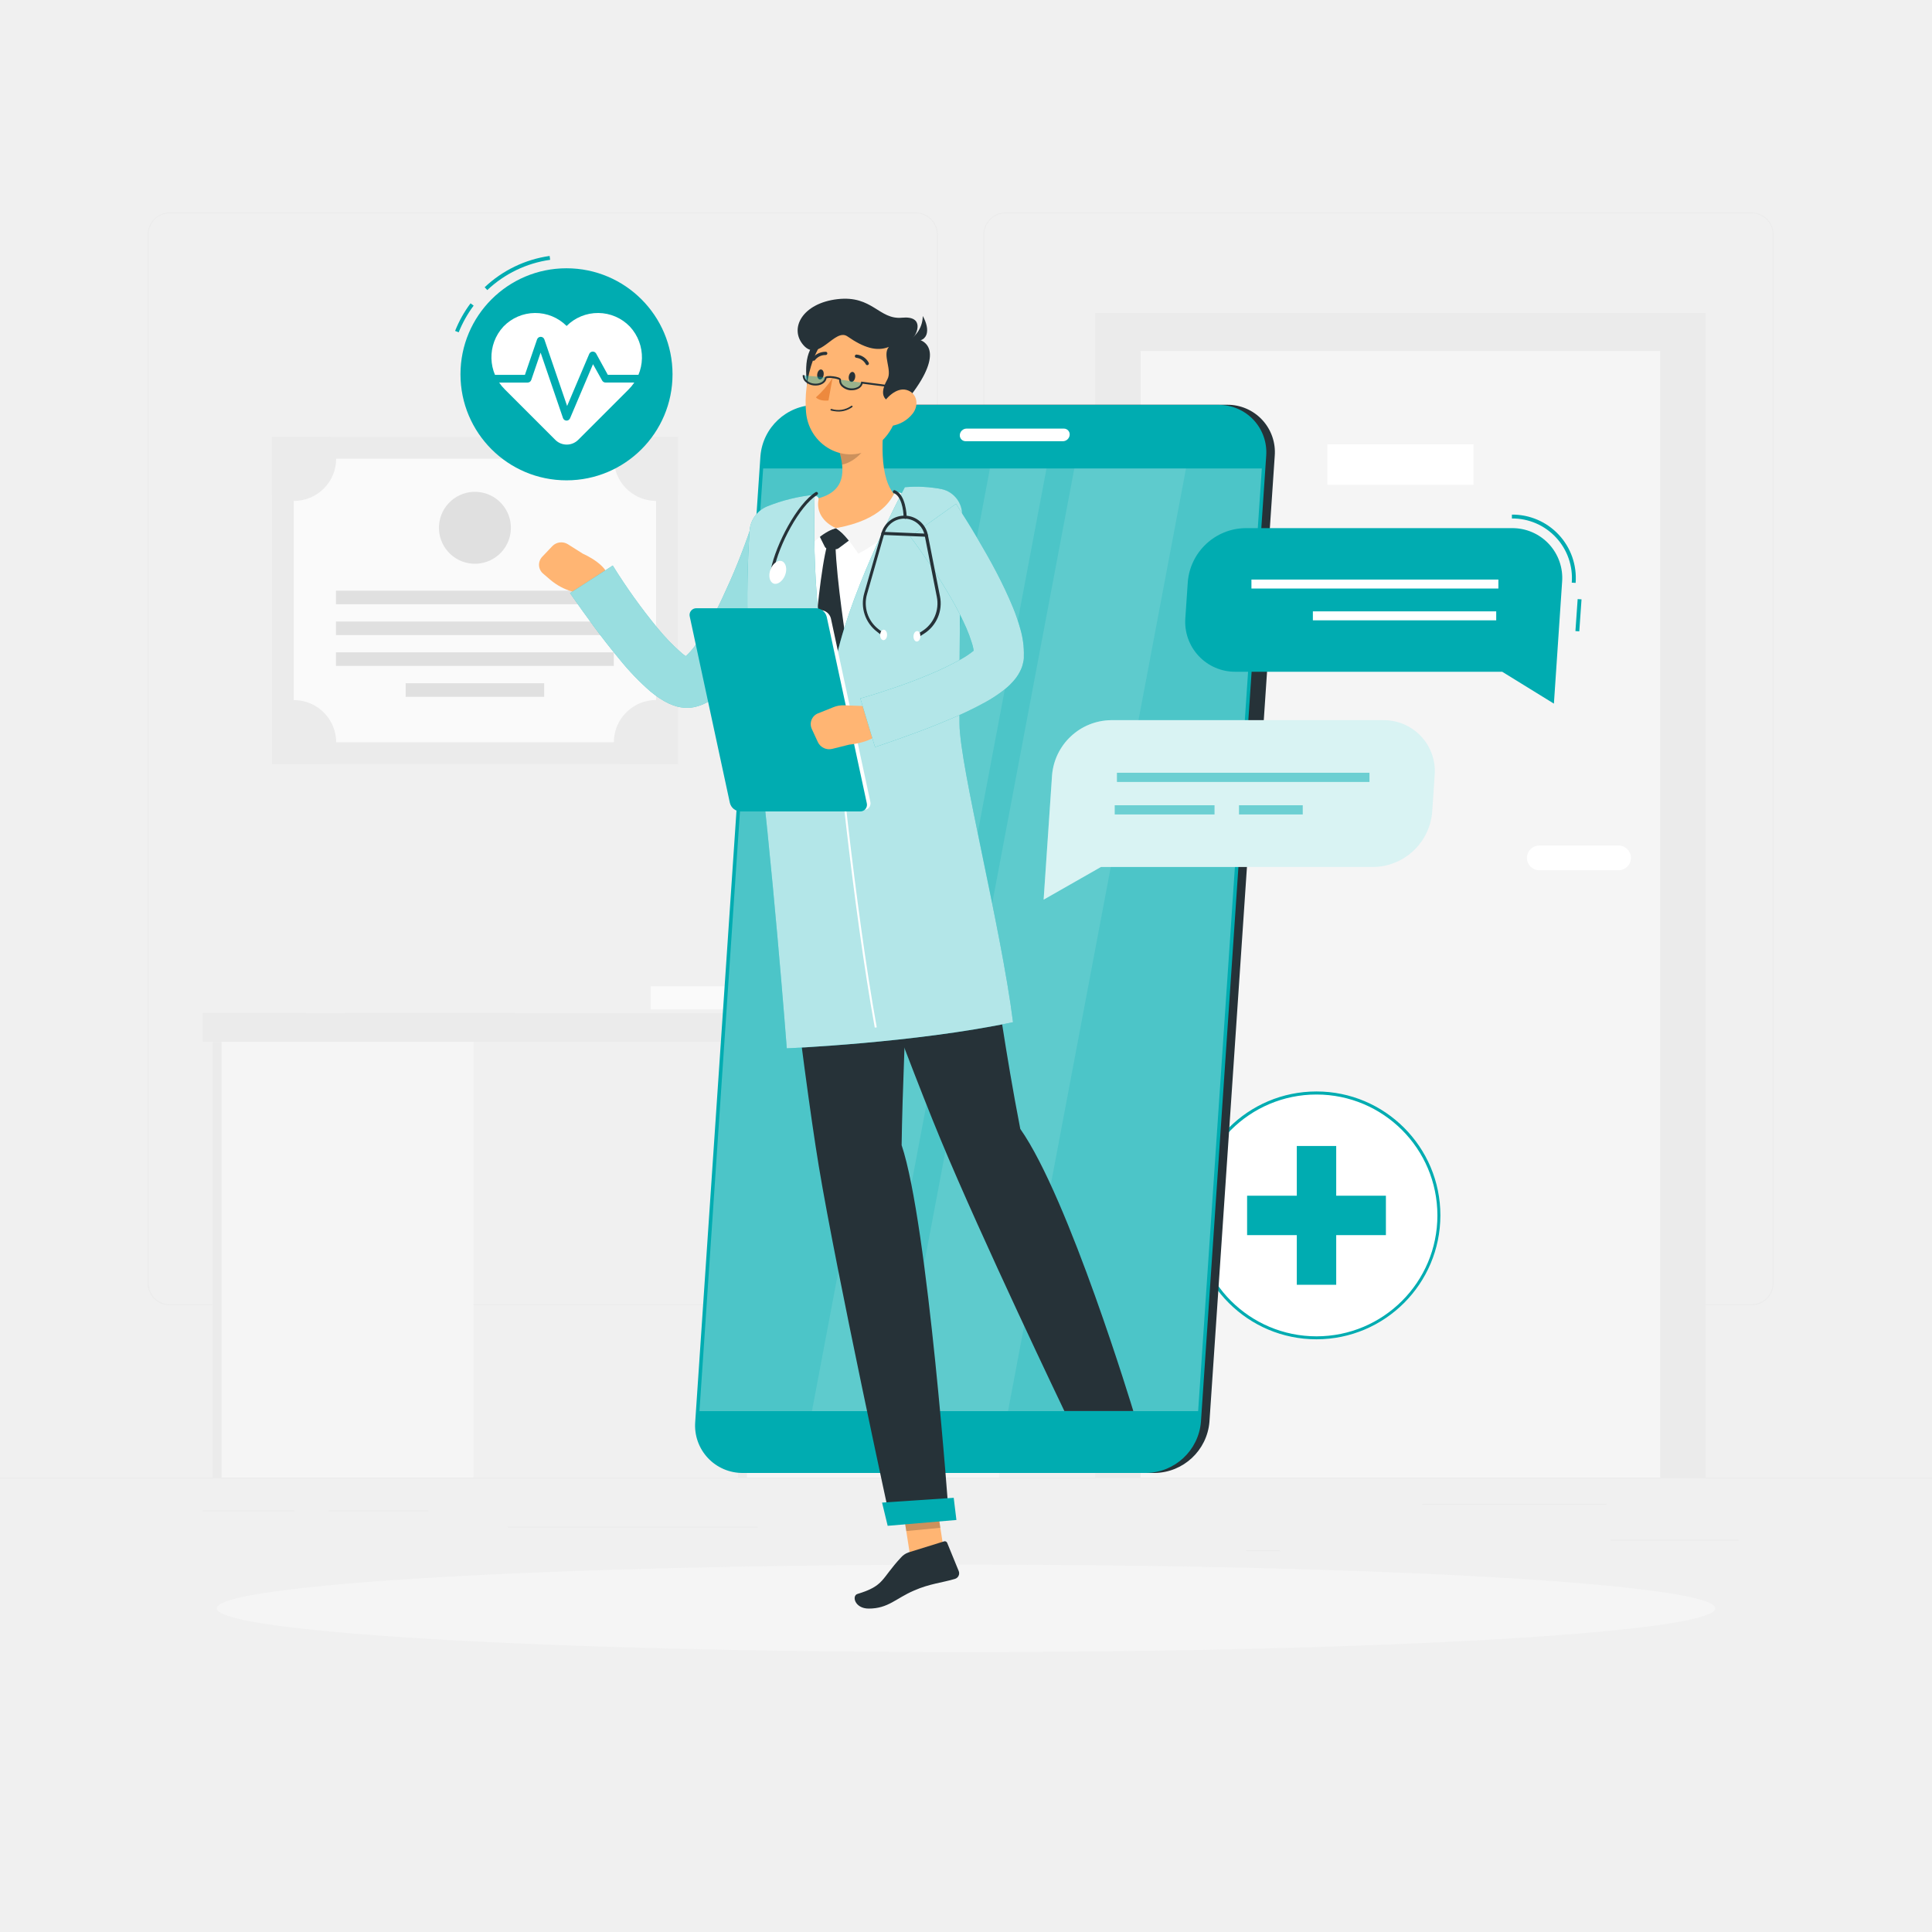
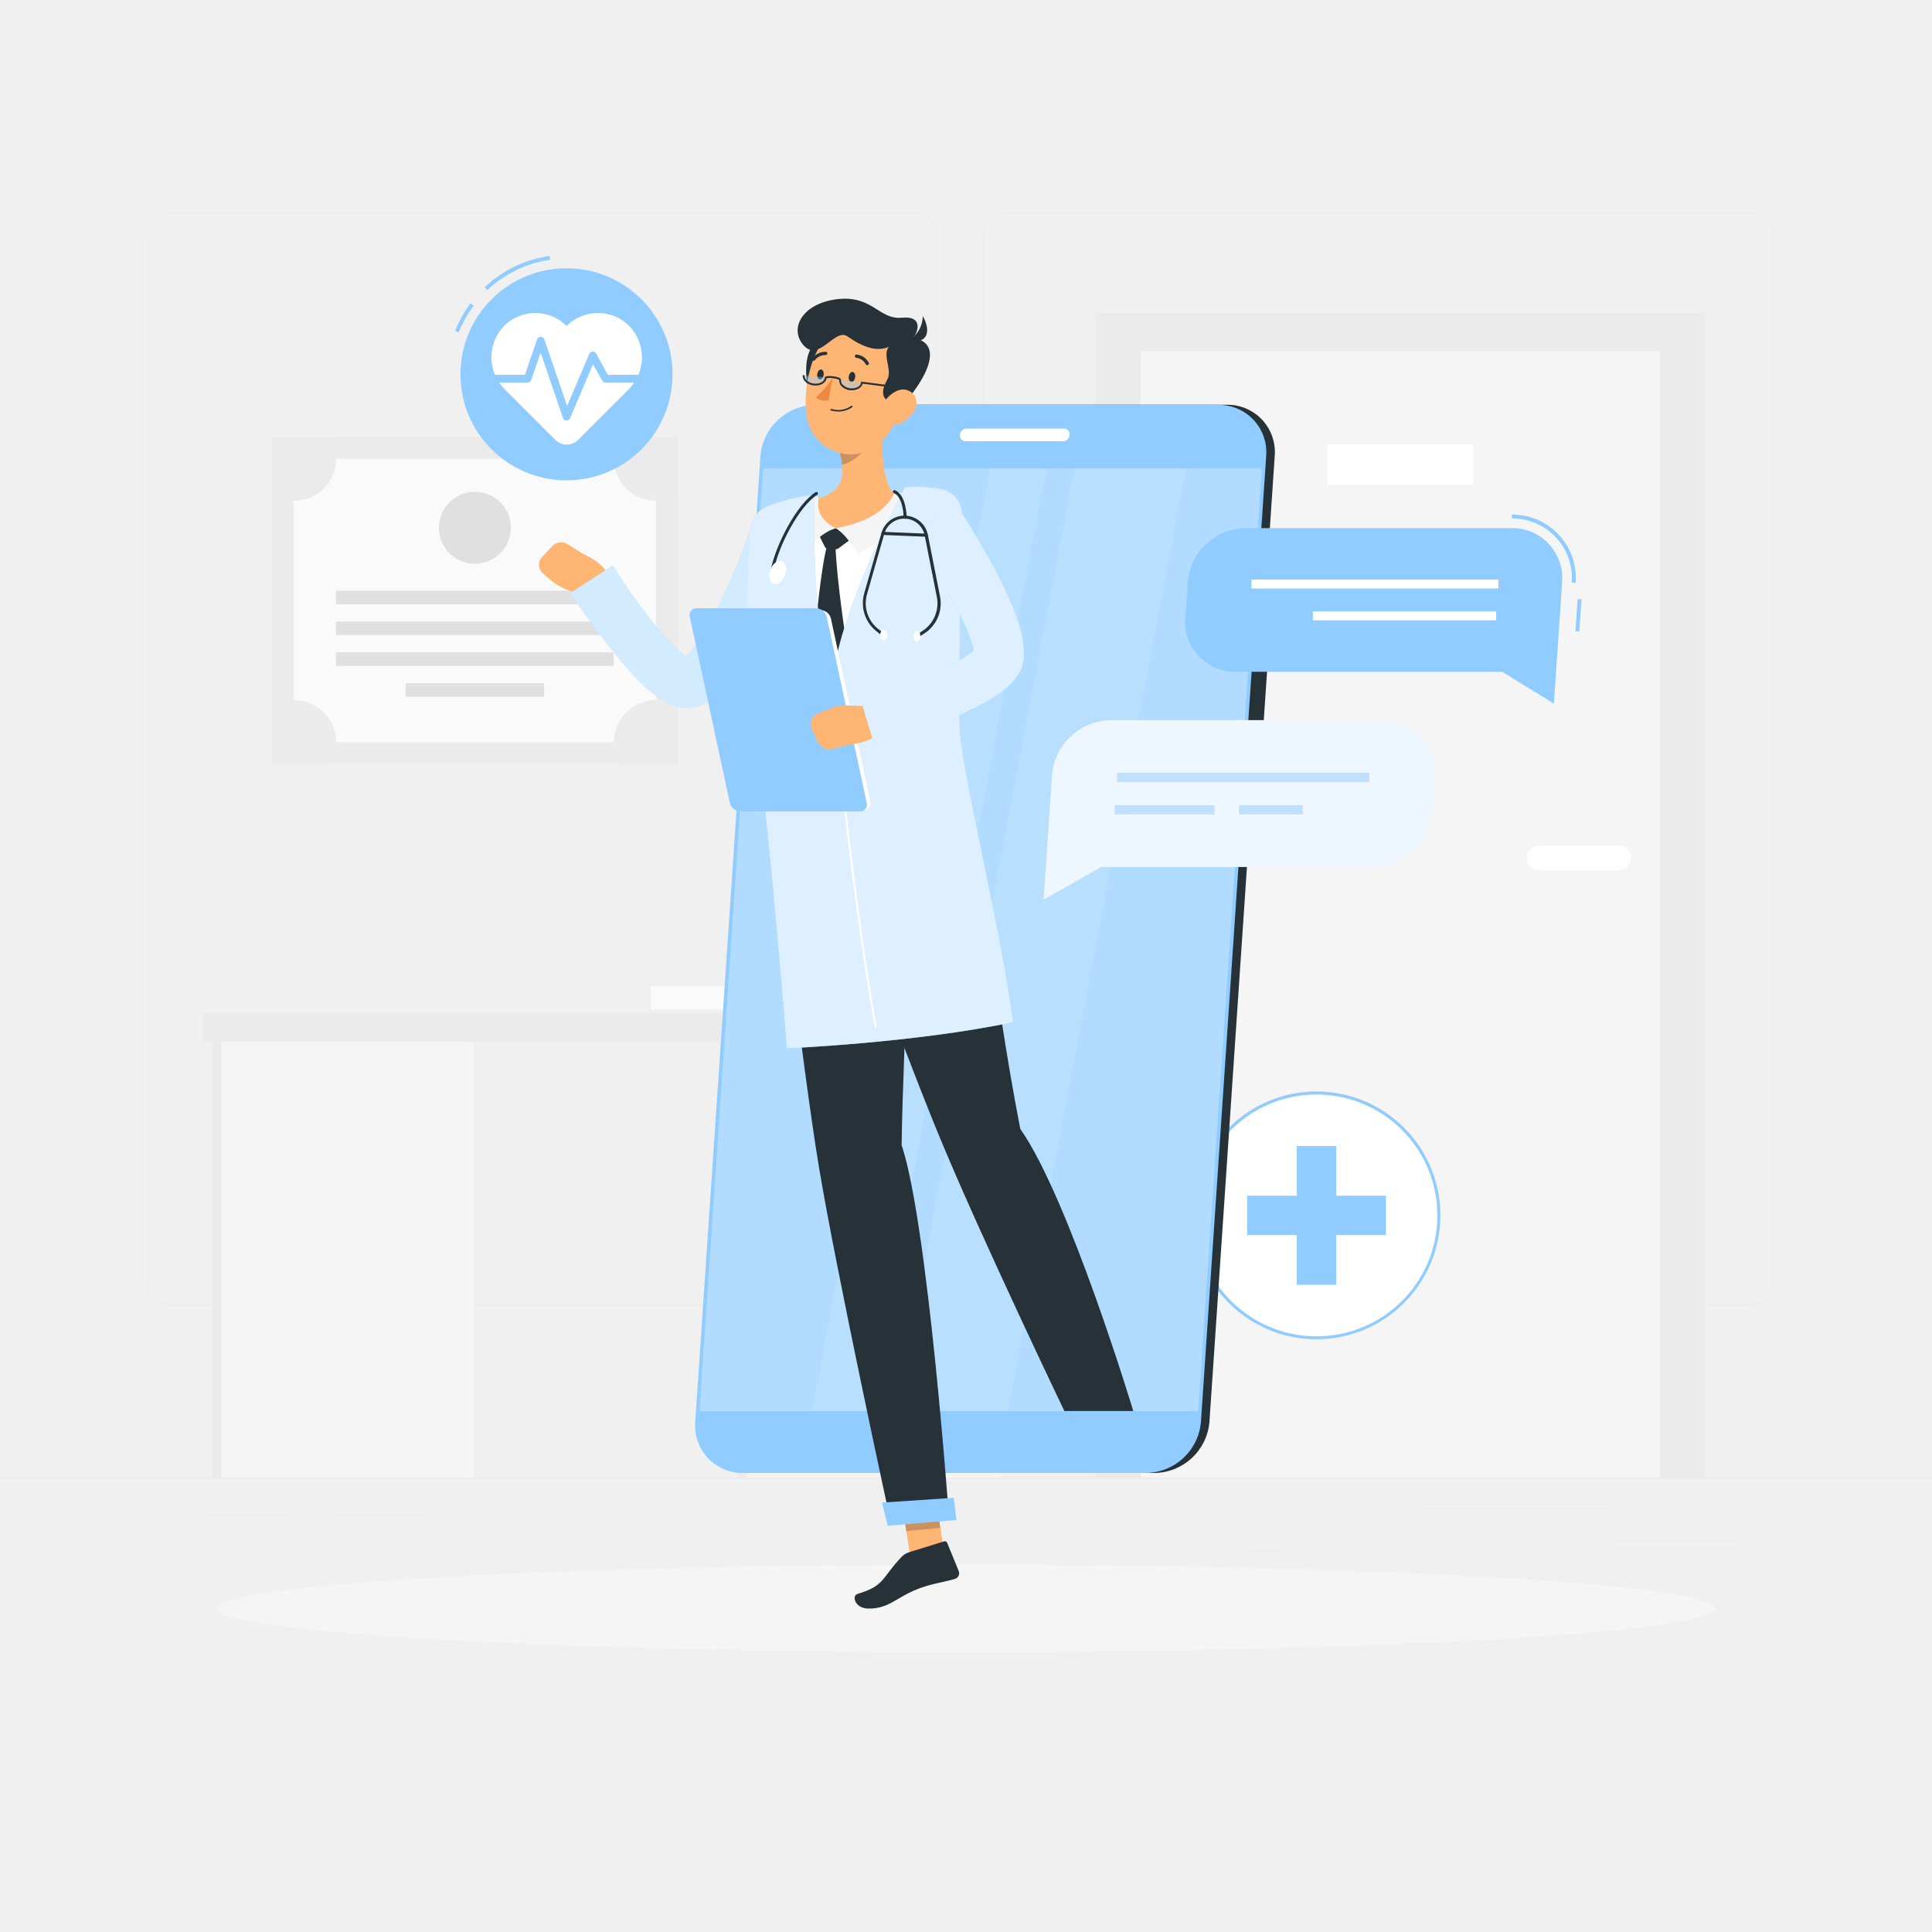
<svg xmlns="http://www.w3.org/2000/svg" viewBox="0 0 500 500">
-   <g id="freepik--background-complete--inject-15">
+   <g id="freepik--background-complete--inject-25">
    <rect y="382.4" width="500" height="0.25" style="fill:#ebebeb" />
    <rect x="416.78" y="398.49" width="33.12" height="0.25" style="fill:#ebebeb" />
    <rect x="322.53" y="401.21" width="8.69" height="0.25" style="fill:#ebebeb" />
    <rect x="368.11" y="389.21" width="47.67" height="0.25" style="fill:#ebebeb" />
    <rect x="52.46" y="390.89" width="23.68" height="0.25" style="fill:#ebebeb" />
    <rect x="85.04" y="390.89" width="25.85" height="0.25" style="fill:#ebebeb" />
    <rect x="131.47" y="395.11" width="64.64" height="0.25" style="fill:#ebebeb" />
    <path d="M237,337.8H43.91a5.71,5.71,0,0,1-5.7-5.71V60.66A5.71,5.71,0,0,1,43.91,55H237a5.71,5.71,0,0,1,5.71,5.71V332.09A5.71,5.71,0,0,1,237,337.8ZM43.91,55.2a5.46,5.46,0,0,0-5.45,5.46V332.09a5.46,5.46,0,0,0,5.45,5.46H237a5.47,5.47,0,0,0,5.46-5.46V60.66A5.47,5.47,0,0,0,237,55.2Z" style="fill:#ebebeb" />
    <path d="M453.31,337.8H260.21a5.72,5.72,0,0,1-5.71-5.71V60.66A5.72,5.72,0,0,1,260.21,55h193.1A5.71,5.71,0,0,1,459,60.66V332.09A5.71,5.71,0,0,1,453.31,337.8ZM260.21,55.2a5.47,5.47,0,0,0-5.46,5.46V332.09a5.47,5.47,0,0,0,5.46,5.46h193.1a5.47,5.47,0,0,0,5.46-5.46V60.66a5.47,5.47,0,0,0-5.46-5.46Z" style="fill:#ebebeb" />
    <rect x="283.44" y="81" width="157.97" height="301.4" style="fill:#ebebeb" />
    <rect x="295.19" y="90.83" width="134.47" height="291.57" style="fill:#f5f5f5" />
    <rect x="343.53" y="115.01" width="37.81" height="10.45" style="fill:#fff" />
    <path d="M398.37,218.82h20.51a3.2,3.2,0,0,1,3.2,3.2h0a3.2,3.2,0,0,1-3.2,3.2H398.37a3.2,3.2,0,0,1-3.2-3.2h0A3.2,3.2,0,0,1,398.37,218.82Z" style="fill:#fff" />
    <rect x="70.38" y="113.07" width="105.06" height="84.67" style="fill:#ebebeb" />
    <rect x="86.21" y="108.52" width="73.39" height="93.78" transform="translate(278.31 32.5) rotate(90)" style="fill:#fafafa" />
    <rect x="121.15" y="118.66" width="3.51" height="71.91" transform="translate(277.52 31.71) rotate(90)" style="fill:#e0e0e0" />
    <rect x="121.15" y="126.65" width="3.51" height="71.91" transform="translate(285.51 39.7) rotate(90)" style="fill:#e0e0e0" />
    <rect x="121.15" y="134.63" width="3.51" height="71.91" transform="translate(293.49 47.68) rotate(90)" style="fill:#e0e0e0" />
    <rect x="121.15" y="160.65" width="3.51" height="35.85" transform="translate(301.48 55.67) rotate(90)" style="fill:#e0e0e0" />
    <path d="M87,118.71A10.93,10.93,0,0,1,76,129.64a10.82,10.82,0,0,1-5.64-1.57v-15h15A10.93,10.93,0,0,1,87,118.71Z" style="fill:#ebebeb" />
    <path d="M175.44,113.07v15a10.93,10.93,0,0,1-15-15Z" style="fill:#ebebeb" />
    <path d="M87,192.11a10.87,10.87,0,0,1-1.56,5.63h-15v-15A10.94,10.94,0,0,1,87,192.11Z" style="fill:#ebebeb" />
    <path d="M175.44,182.73v15h-15a10.78,10.78,0,0,1-1.57-5.63,10.95,10.95,0,0,1,16.58-9.38Z" style="fill:#ebebeb" />
    <circle cx="122.91" cy="136.58" r="9.31" transform="translate(-31.6 236.03) rotate(-80.78)" style="fill:#e0e0e0" />
    <rect x="52.46" y="262.15" width="207.88" height="7.48" style="fill:#ebebeb" />
    <rect x="191" y="269.63" width="67.54" height="112.77" style="fill:#f5f5f5" />
    <rect x="55.03" y="269.63" width="67.54" height="112.77" style="fill:#f5f5f5" />
    <rect x="55.03" y="269.63" width="2.31" height="112.77" style="fill:#ebebeb" />
    <rect x="191" y="269.63" width="2.31" height="112.77" style="fill:#ebebeb" />
    <polygon points="90.5 244.12 78.08 244.12 79.08 262.15 89.5 262.15 90.5 244.12" style="fill:#f0f0f0" />
    <rect x="133.44" y="254.33" width="64.89" height="7.82" style="fill:#f0f0f0" />
    <rect x="168.42" y="255.25" width="29.92" height="5.99" style="fill:#fafafa" />
  </g>
-   <g id="freepik--Shadow--inject-15">
-     <ellipse id="freepik--path--inject-15" cx="250" cy="416.24" rx="193.89" ry="11.32" style="fill:#f5f5f5" />
+   <g id="freepik--Shadow--inject-25">
+     <ellipse id="freepik--path--inject-25" cx="250" cy="416.24" rx="193.89" ry="11.32" style="fill:#f5f5f5" />
  </g>
-   <g id="freepik--cross-icon--inject-15">
+   <g id="freepik--cross-icon--inject-25">
    <circle cx="340.71" cy="314.54" r="31.68" style="fill:#fff" />
-     <path d="M340.71,346.61a32.07,32.07,0,1,1,32.06-32.07A32.1,32.1,0,0,1,340.71,346.61Zm0-63.35A31.29,31.29,0,1,0,372,314.54,31.31,31.31,0,0,0,340.71,283.26Z" style="fill:#00ACB1" />
-     <rect x="335.61" y="296.58" width="10.2" height="35.92" style="fill:#00ACB1" />
-     <rect x="335.61" y="296.58" width="10.2" height="35.92" transform="translate(655.25 -26.16) rotate(90)" style="fill:#00ACB1" />
+     <path d="M340.71,346.61a32.07,32.07,0,1,1,32.06-32.07A32.1,32.1,0,0,1,340.71,346.61Zm0-63.35A31.29,31.29,0,1,0,372,314.54,31.31,31.31,0,0,0,340.71,283.26Z" style="fill:#90CCFF" />
+     <rect x="335.61" y="296.58" width="10.2" height="35.92" style="fill:#90CCFF" />
+     <rect x="335.61" y="296.58" width="10.2" height="35.92" transform="translate(655.25 -26.16) rotate(90)" style="fill:#90CCFF" />
  </g>
-   <g id="freepik--pulse-icon--inject-15">
-     <path d="M126.11,75.07l-.68-.73a30.75,30.75,0,0,1,16.81-8.1l.14,1A29.74,29.74,0,0,0,126.11,75.07Z" style="fill:#00ACB1" />
-     <path d="M118.71,86l-.93-.36a30.77,30.77,0,0,1,4-7.14l.8.6A30.24,30.24,0,0,0,118.71,86Z" style="fill:#00ACB1" />
-     <circle cx="146.61" cy="96.87" r="27.44" style="fill:#00ACB1" />
+   <g id="freepik--pulse-icon--inject-25">
+     <path d="M126.11,75.07l-.68-.73a30.75,30.75,0,0,1,16.81-8.1l.14,1A29.74,29.74,0,0,0,126.11,75.07Z" style="fill:#90CCFF" />
+     <path d="M118.71,86l-.93-.36a30.77,30.77,0,0,1,4-7.14l.8.6A30.24,30.24,0,0,0,118.71,86Z" style="fill:#90CCFF" />
+     <circle cx="146.61" cy="96.87" r="27.44" style="fill:#90CCFF" />
    <path d="M163,84.51a11.46,11.46,0,0,0-16.36-.15,11.45,11.45,0,0,0-16.35.15,11.71,11.71,0,0,0,.41,16.32l13,13a4.2,4.2,0,0,0,5.94,0l13-13A11.71,11.71,0,0,0,163,84.51Z" style="fill:#fff" />
-     <path d="M146.61,108.86h0a1,1,0,0,1-.91-.67l-5.79-16.93-2.42,7.08a1,1,0,0,1-.95.67h-9.69a1,1,0,0,1,0-2h9l3.14-9.17a1,1,0,0,1,1.89,0l5.89,17.23,5.72-13.47a1,1,0,0,1,.86-.61,1,1,0,0,1,.93.51L157.3,97h9.11a1,1,0,0,1,0,2h-9.69a1,1,0,0,1-.88-.51l-2.37-4.24-5.94,14A1,1,0,0,1,146.61,108.86Z" style="fill:#00ACB1" />
+     <path d="M146.61,108.86h0a1,1,0,0,1-.91-.67l-5.79-16.93-2.42,7.08a1,1,0,0,1-.95.67h-9.69a1,1,0,0,1,0-2h9l3.14-9.17a1,1,0,0,1,1.89,0l5.89,17.23,5.72-13.47a1,1,0,0,1,.86-.61,1,1,0,0,1,.93.51L157.3,97h9.11a1,1,0,0,1,0,2h-9.69a1,1,0,0,1-.88-.51l-2.37-4.24-5.94,14A1,1,0,0,1,146.61,108.86Z" style="fill:#90CCFF" />
  </g>
-   <g id="freepik--Character--inject-15">
+   <g id="freepik--Character--inject-25">
    <path d="M298.86,381.2H194.49A12.26,12.26,0,0,1,182.13,368L199,118a14.44,14.44,0,0,1,14.15-13.25H317.54A12.26,12.26,0,0,1,329.9,118L313,368A14.43,14.43,0,0,1,298.86,381.2Z" style="fill:#263238" />
    <path d="M322,206.56h-2.63a3.42,3.42,0,0,1-3.45-3.7l3.23-47.79a4,4,0,0,1,3.95-3.7h2.63a3.42,3.42,0,0,1,3.45,3.7l-3.23,47.79A4,4,0,0,1,322,206.56Z" style="fill:#263238" />
-     <path d="M197.48,174.68h-2.62a2.8,2.8,0,0,1-2.83-3l1.17-17.26a3.3,3.3,0,0,1,3.23-3h2.63a2.81,2.81,0,0,1,2.82,3l-1.17,17.26A3.29,3.29,0,0,1,197.48,174.68Z" style="fill:#00ACB1" />
-     <path d="M195.4,205.5h-2.63a2.8,2.8,0,0,1-2.82-3l1.17-17.26a3.3,3.3,0,0,1,3.23-3H197a2.81,2.81,0,0,1,2.82,3l-1.17,17.26A3.29,3.29,0,0,1,195.4,205.5Z" style="fill:#00ACB1" />
-     <path d="M296.65,381.2H192.28A12.26,12.26,0,0,1,179.92,368L196.8,118A14.44,14.44,0,0,1,211,104.79H315.33A12.26,12.26,0,0,1,327.69,118L310.8,368A14.43,14.43,0,0,1,296.65,381.2Z" style="fill:#00ACB1" />
+     <path d="M197.48,174.68h-2.62a2.8,2.8,0,0,1-2.83-3l1.17-17.26a3.3,3.3,0,0,1,3.23-3h2.63a2.81,2.81,0,0,1,2.82,3l-1.17,17.26A3.29,3.29,0,0,1,197.48,174.68Z" style="fill:#90CCFF" />
+     <path d="M195.4,205.5h-2.63a2.8,2.8,0,0,1-2.82-3l1.17-17.26a3.3,3.3,0,0,1,3.23-3H197a2.81,2.81,0,0,1,2.82,3l-1.17,17.26A3.29,3.29,0,0,1,195.4,205.5Z" style="fill:#90CCFF" />
+     <path d="M296.65,381.2H192.28A12.26,12.26,0,0,1,179.92,368L196.8,118A14.44,14.44,0,0,1,211,104.79H315.33A12.26,12.26,0,0,1,327.69,118L310.8,368A14.43,14.43,0,0,1,296.65,381.2Z" style="fill:#90CCFF" />
    <polygon points="181.02 365.2 197.5 121.24 326.56 121.24 310.08 365.2 181.02 365.2" style="fill:#fff;opacity:0.3" />
    <polygon points="231.97 365.2 278.03 121.24 306.94 121.24 260.88 365.2 231.97 365.2" style="fill:#fff;opacity:0.1" />
    <polygon points="210.13 365.2 256.19 121.24 270.84 121.24 224.78 365.2 210.13 365.2" style="fill:#fff;opacity:0.1" />
    <path d="M250.14,110.92h25.17a1.5,1.5,0,0,1,1.52,1.63h0a1.78,1.78,0,0,1-1.74,1.64H249.92a1.51,1.51,0,0,1-1.52-1.64h0A1.77,1.77,0,0,1,250.14,110.92Z" style="fill:#fff" />
    <polygon points="244.9 405.25 236.08 406.09 232.9 385.74 241.72 384.89 244.9 405.25" style="fill:#ffb573" />
    <path d="M235.07,401.78l9.24-2.87a.65.65,0,0,1,.82.38l3,7.33a1.52,1.52,0,0,1-1,2c-3.34,1-6.52,1.23-10.55,3-4.71,2-6.68,4.68-11.75,4.68-3.63,0-4.45-3.33-2.91-3.79,7-2.12,6.08-3.86,11.16-9.33A4.68,4.68,0,0,1,235.07,401.78Z" style="fill:#263238" />
    <polygon points="232.9 385.74 234.54 396.24 243.37 395.39 241.73 384.89 232.9 385.74" style="opacity:0.2" />
    <path d="M239.28,128.6c-11.57-1.36-23.08-.45-34.63,1.79a9.23,9.23,0,0,0-7.41,8c-1.25,11.06-2.68,35.85,2.9,72.83l47.28-4c.09-6.71-4.68-37.28-.74-69A8.47,8.47,0,0,0,239.28,128.6Z" style="fill:#fff" />
    <path d="M211.75,138.08l1.69,3.38a1,1,0,0,0,.89.58l1.83.1a1.42,1.42,0,0,0,.91-.28l3.15-2.35-3.89-2.83Z" style="fill:#263238" />
    <path d="M216.22,141.17a3.08,3.08,0,0,0-2.13-.17c-1.49,5.25-3.12,20.32-3.29,27,4.52,13.17,6,14.5,6,14.5l2.29-15.85S216.52,150.44,216.22,141.17Z" style="fill:#263238" />
    <path d="M229.27,105.8c-1.08,6.52-2,18.43,2.68,22.64-3.43,3.6-7.92,7.77-15.62,8.24s-6.51-4.86-4.56-7.71c7.19-1.92,6.84-7.28,5.43-12.29Z" style="fill:#ffb573" />
    <path d="M233.91,127.87a9.6,9.6,0,0,0-1.69-.55.67.67,0,0,0-.75.31c-.74,1.26-3,6.89-15.14,9.05,2,1.18,4.65,4.84,5.79,6.6,3.64-1.89,13.11-7.54,12.21-14.85A.74.74,0,0,0,233.91,127.87Z" style="fill:#f5f5f5" />
    <path d="M211.84,129.27a.7.7,0,0,0-.82-.84,9.39,9.39,0,0,0-1.24.33,1,1,0,0,0-.26.15c-.93.86-6,8.18-1.25,14.1,1-1.61,4.45-5.26,8.06-6.33C212.91,135.14,211.23,132.27,211.84,129.27Z" style="fill:#f5f5f5" />
    <path d="M224.35,110.24l-7.14,6.44a20.62,20.62,0,0,1,.72,3.56c2.76-.47,6.47-3.6,6.67-6.5A9.48,9.48,0,0,0,224.35,110.24Z" style="opacity:0.2" />
    <path d="M214.81,86.09c-6.16,2.41-6.56,7.47-6,13s6.58,1.87,7.92-1.59S223.34,82.75,214.81,86.09Z" style="fill:#263238" />
    <path d="M234.46,97.12c-1.71,8.71-2.28,13.88-7.26,17.89-7.51,6-17.68.82-18.58-8.16-.81-8.09,2.12-21,11.09-23.52A11.72,11.72,0,0,1,234.46,97.12Z" style="fill:#ffb573" />
    <path d="M234.1,104.33c-7.33.39-5.78-3.77-4.45-6.16s-1.38-6.34.39-8.39c-3.16,1.26-6.49.22-10.72-2.72-3.28-2.29-7.39,6.86-11.39,2.27-3.78-4.33-.27-10.86,8.81-11.91s10.73,5.37,16.69,4.8,3.89,4.34,2.72,5.34C241.15,87.89,243.88,92.67,234.1,104.33Z" style="fill:#263238" />
    <path d="M235,88.17a7.34,7.34,0,0,0,3.81-6.39C240.79,85.25,240.58,89.19,235,88.17Z" style="fill:#263238" />
    <path d="M216,106.42a6,6,0,0,0,4.58-1.08.2.2,0,0,0,0-.29.21.21,0,0,0-.29,0,5.77,5.77,0,0,1-5.09.79.23.23,0,0,0-.27.14.21.21,0,0,0,.14.26A5.29,5.29,0,0,0,216,106.42Z" style="fill:#263238" />
    <path d="M236.23,107a8.52,8.52,0,0,1-5.59,3.22c-2.91.38-3.88-2.33-2.66-4.86,1.11-2.28,4-5.22,6.68-4.43S237.91,104.8,236.23,107Z" style="fill:#ffb573" />
    <path d="M233.34,296.37c.35-26.11,3.69-88.3,3.69-88.3l-36.86,3.11s7.33,64.09,11.75,90.73c4.6,27.69,18.71,92.56,18.71,92.56l15-1.28S240.15,316.56,233.34,296.37Z" style="fill:#263238" />
-     <polygon points="229.73 394.88 247.52 393.37 246.82 387.63 228.28 388.87 229.73 394.88" style="fill:#00ACB1" />
+     <polygon points="229.73 394.88 247.52 393.37 246.82 387.63 228.28 388.87 229.73 394.88" style="fill:#90CCFF" />
    <path d="M221.32,97.64c-.09.71-.55,1.25-1,1.2s-.76-.67-.66-1.39.55-1.25,1-1.2S221.42,96.93,221.32,97.64Z" style="fill:#263238" />
    <path d="M213.16,97c-.09.72-.55,1.25-1,1.2s-.76-.67-.66-1.38.55-1.25,1-1.2S213.26,96.25,213.16,97Z" style="fill:#263238" />
    <path d="M215.46,97.84a24.82,24.82,0,0,1-4.3,5c1.06,1.11,3.25.81,3.25.81Z" style="fill:#ed893e" />
-     <path d="M208,97.18c-.15,1.14,1,2.09,2.59,2.29s3.06-.67,3.2-1.81" style="fill:#00ACB1;opacity:0.4" />
-     <path d="M217.45,98.24c-.22,1.13.89,2.15,2.45,2.45s3.09-.5,3.3-1.62" style="fill:#00ACB1;opacity:0.4" />
+     <path d="M208,97.18c-.15,1.14,1,2.09,2.59,2.29s3.06-.67,3.2-1.81" style="fill:#90CCFF;opacity:0.4" />
+     <path d="M217.45,98.24c-.22,1.13.89,2.15,2.45,2.45s3.09-.5,3.3-1.62" style="fill:#90CCFF;opacity:0.4" />
    <path d="M220.52,101a4.89,4.89,0,0,1-.54,0,3.8,3.8,0,0,1-2.07-.93,2.08,2.08,0,0,1-.72-1.77,5,5,0,0,0-1.6-.4,3.49,3.49,0,0,0-1.69,0c-.14,1.22-1.66,2.06-3.36,1.85a3.72,3.72,0,0,1-2.07-.92,2.1,2.1,0,0,1-.72-1.77l.48.06a1.61,1.61,0,0,0,.57,1.36,3.24,3.24,0,0,0,1.8.79c1.44.19,2.72-.48,2.85-1.48.07-.56,1.23-.52,2.19-.4s2.1.39,2,.94a1.6,1.6,0,0,0,.57,1.36,3.44,3.44,0,0,0,3.75.48,1.6,1.6,0,0,0,.9-1.17l0-.24,12.34,1.59-.06.48-11.88-1.53a2.15,2.15,0,0,1-1.1,1.29A3.53,3.53,0,0,1,220.52,101Z" style="fill:#263238" />
    <path d="M224.46,94.5a.36.36,0,0,0,.2-.06.43.43,0,0,0,.16-.58,4,4,0,0,0-3.14-2.1.43.43,0,0,0-.45.4.42.42,0,0,0,.39.44h0a3.21,3.21,0,0,1,2.47,1.7A.41.41,0,0,0,224.46,94.5Z" style="fill:#263238" />
    <path d="M210.52,93.37a.43.43,0,0,0,.37-.15,3.41,3.41,0,0,1,2.76-1.34.42.42,0,0,0,.46-.38.41.41,0,0,0-.36-.46,4.3,4.3,0,0,0-3.5,1.65.42.42,0,0,0,.05.59A.51.51,0,0,0,210.52,93.37Z" style="fill:#263238" />
    <path d="M264.05,292.16c-7.65-39.32-9.37-70.07-16.63-85l-35.71,4s21.27,58.59,31.66,83.6c10.79,26,32.09,70.42,32.09,70.42H293.3S276.65,310.07,264.05,292.16Z" style="fill:#263238" />
    <path d="M150.86,143.31,147,140.87a3.22,3.22,0,0,0-4.06.47l-2.62,2.76a3,3,0,0,0,.26,4.37l1.87,1.6a15.25,15.25,0,0,0,5.57,3l5.65,1.67,3.71-4C158.51,146.57,150.86,143.31,150.86,143.31Z" style="fill:#ffb573" />
-     <path d="M208,141.44c-1.4,3.42-2.77,6.6-4.26,9.85s-3,6.46-4.67,9.65-3.45,6.36-5.47,9.54c-1,1.58-2.11,3.16-3.37,4.75a30.34,30.34,0,0,1-4.6,4.77,16.51,16.51,0,0,1-3.69,2.28c-.42.16-.81.32-1.27.46l-.7.19a8.35,8.35,0,0,1-1.07.19,10,10,0,0,1-3.64-.26,14.82,14.82,0,0,1-4.18-1.91,24,24,0,0,1-2.75-2,65.72,65.72,0,0,1-7.95-8.27c-2.33-2.8-4.53-5.61-6.64-8.48s-4.14-5.69-6.22-8.7l11.06-7.14a149.17,149.17,0,0,0,11.56,16.15,54.44,54.44,0,0,0,6.37,6.59,12.56,12.56,0,0,0,1.41,1c.37.25.74.35.48.26a2.56,2.56,0,0,0-1.08-.06,2.38,2.38,0,0,0-.43.08h-.08c-.05,0-.05,0-.06,0a6.05,6.05,0,0,0,.65-.49,18.45,18.45,0,0,0,2.47-2.74c.85-1.14,1.7-2.42,2.51-3.75a91.72,91.72,0,0,0,4.52-8.54c1.4-3,2.75-6,4-9.12s2.44-6.29,3.45-9.32Z" style="fill:#00ACB1" />
+     <path d="M208,141.44c-1.4,3.42-2.77,6.6-4.26,9.85s-3,6.46-4.67,9.65-3.45,6.36-5.47,9.54c-1,1.58-2.11,3.16-3.37,4.75a30.34,30.34,0,0,1-4.6,4.77,16.51,16.51,0,0,1-3.69,2.28c-.42.16-.81.32-1.27.46l-.7.19a8.35,8.35,0,0,1-1.07.19,10,10,0,0,1-3.64-.26,14.82,14.82,0,0,1-4.18-1.91,24,24,0,0,1-2.75-2,65.72,65.72,0,0,1-7.95-8.27c-2.33-2.8-4.53-5.61-6.64-8.48s-4.14-5.69-6.22-8.7l11.06-7.14a149.17,149.17,0,0,0,11.56,16.15,54.44,54.44,0,0,0,6.37,6.59,12.56,12.56,0,0,0,1.41,1c.37.25.74.35.48.26a2.56,2.56,0,0,0-1.08-.06,2.38,2.38,0,0,0-.43.08h-.08c-.05,0-.05,0-.06,0a6.05,6.05,0,0,0,.65-.49,18.45,18.45,0,0,0,2.47-2.74c.85-1.14,1.7-2.42,2.51-3.75a91.72,91.72,0,0,0,4.52-8.54c1.4-3,2.75-6,4-9.12s2.44-6.29,3.45-9.32Z" style="fill:#90CCFF" />
    <g style="opacity:0.6">
      <path d="M208,141.44c-1.4,3.42-2.77,6.6-4.26,9.85s-3,6.46-4.67,9.65-3.45,6.36-5.47,9.54c-1,1.58-2.11,3.16-3.37,4.75a30.34,30.34,0,0,1-4.6,4.77,16.51,16.51,0,0,1-3.69,2.28c-.42.16-.81.32-1.27.46l-.7.19a8.35,8.35,0,0,1-1.07.19,10,10,0,0,1-3.64-.26,14.82,14.82,0,0,1-4.18-1.91,24,24,0,0,1-2.75-2,65.72,65.72,0,0,1-7.95-8.27c-2.33-2.8-4.53-5.61-6.64-8.48s-4.14-5.69-6.22-8.7l11.06-7.14a149.17,149.17,0,0,0,11.56,16.15,54.44,54.44,0,0,0,6.37,6.59,12.56,12.56,0,0,0,1.41,1c.37.25.74.35.48.26a2.56,2.56,0,0,0-1.08-.06,2.38,2.38,0,0,0-.43.08h-.08c-.05,0-.05,0-.06,0a6.05,6.05,0,0,0,.65-.49,18.45,18.45,0,0,0,2.47-2.74c.85-1.14,1.7-2.42,2.51-3.75a91.72,91.72,0,0,0,4.52-8.54c1.4-3,2.75-6,4-9.12s2.44-6.29,3.45-9.32Z" style="fill:#fff" />
    </g>
-     <path d="M234.18,126.09c-3.75,7-17.1,33.67-18.72,50.13-5.91-15-4.62-48.18-4.62-48.18a44.43,44.43,0,0,0-12.27,3A7.41,7.41,0,0,0,194,137.3a262.07,262.07,0,0,0,1.62,51.47c4.15,32.3,8,82.53,8,82.53s33.05-1.38,58.55-6.76c-3.11-24.69-13.75-66.07-13.85-77.15-.12-14.26.21-42.14.66-53.78a6.89,6.89,0,0,0-5.52-7.07A34.57,34.57,0,0,0,234.18,126.09Z" style="fill:#00ACB1" />
+     <path d="M234.18,126.09c-3.75,7-17.1,33.67-18.72,50.13-5.91-15-4.62-48.18-4.62-48.18a44.43,44.43,0,0,0-12.27,3A7.41,7.41,0,0,0,194,137.3a262.07,262.07,0,0,0,1.62,51.47c4.15,32.3,8,82.53,8,82.53s33.05-1.38,58.55-6.76c-3.11-24.69-13.75-66.07-13.85-77.15-.12-14.26.21-42.14.66-53.78a6.89,6.89,0,0,0-5.52-7.07A34.57,34.57,0,0,0,234.18,126.09Z" style="fill:#90CCFF" />
    <path d="M234.18,126.09c-3.75,7-17.1,33.67-18.72,50.13-5.91-15-4.62-48.18-4.62-48.18a44.43,44.43,0,0,0-12.27,3A7.41,7.41,0,0,0,194,137.3a262.07,262.07,0,0,0,1.62,51.47c4.15,32.3,8,82.53,8,82.53s33.05-1.38,58.55-6.76c-3.11-24.69-13.75-66.07-13.85-77.15-.12-14.26.21-42.15.66-53.79a6.78,6.78,0,0,0-5.21-7A34.31,34.31,0,0,0,234.18,126.09Z" style="fill:#fff;opacity:0.7" />
    <path d="M226.39,265.94c-5.74-31.67-10.29-78.14-10.66-83.73l.51,0c.37,5.59,4.93,52,10.66,83.67Z" style="fill:#fff" />
    <path d="M223.53,209.6H193.05a2.85,2.85,0,0,1-2.64-2.17l-10.19-47.37a1.7,1.7,0,0,1,1.7-2.17h30.47a2.85,2.85,0,0,1,2.65,2.17l10.19,47.37A1.7,1.7,0,0,1,223.53,209.6Z" style="fill:#fff" />
-     <path d="M222.58,210h-31a2.91,2.91,0,0,1-2.69-2.21l-10.37-48.17a1.74,1.74,0,0,1,1.74-2.21h31a2.91,2.91,0,0,1,2.69,2.21l10.36,48.17A1.73,1.73,0,0,1,222.58,210Z" style="fill:#00ACB1" />
+     <path d="M222.58,210h-31a2.91,2.91,0,0,1-2.69-2.21l-10.37-48.17a1.74,1.74,0,0,1,1.74-2.21h31a2.91,2.91,0,0,1,2.69,2.21l10.36,48.17A1.73,1.73,0,0,1,222.58,210Z" style="fill:#90CCFF" />
    <path d="M226.13,182.82l-7.71-.29a6.61,6.61,0,0,0-2.71.48l-4,1.6a3,3,0,0,0-1.64,4l1.6,3.46a3.24,3.24,0,0,0,3.7,1.74l4.41-1.1s8.28-.66,8.58-5Z" style="fill:#ffb573" />
-     <path d="M247.42,130.38c1.91,3,3.66,5.74,5.38,8.68s3.41,5.85,5,8.89,3.1,6.18,4.47,9.54a48.59,48.59,0,0,1,1.82,5.39,22.59,22.59,0,0,1,.88,6.87v.39a1.92,1.92,0,0,1,0,.2c0,.36-.1.72-.17,1.08s-.16.64-.26,1-.21.55-.32.83a11.17,11.17,0,0,1-1.46,2.42,17.45,17.45,0,0,1-2.77,2.76,36.41,36.41,0,0,1-5,3.31,95.27,95.27,0,0,1-9.52,4.54c-3.15,1.34-6.29,2.56-9.45,3.71s-6.27,2.26-9.56,3.36l-3.81-12.6c3-.82,6.06-1.83,9.05-2.85s6-2.16,8.84-3.35a77.92,77.92,0,0,0,8.14-3.93,23.49,23.49,0,0,0,3.17-2.11,3.81,3.81,0,0,0,.7-.69,1.07,1.07,0,0,0-.2.33c0,.09-.05.15-.1.26a2.37,2.37,0,0,0-.09.36,2.43,2.43,0,0,0-.08.47c0,.06,0,.07,0,.05v-.07a11.76,11.76,0,0,0-.55-2.79,36.08,36.08,0,0,0-1.42-3.85,78.1,78.1,0,0,0-4.14-8.07c-1.56-2.68-3.22-5.36-5-8s-3.6-5.27-5.43-7.67Z" style="fill:#00ACB1" />
+     <path d="M247.42,130.38c1.91,3,3.66,5.74,5.38,8.68s3.41,5.85,5,8.89,3.1,6.18,4.47,9.54a48.59,48.59,0,0,1,1.82,5.39,22.59,22.59,0,0,1,.88,6.87v.39a1.92,1.92,0,0,1,0,.2c0,.36-.1.72-.17,1.08s-.16.64-.26,1-.21.55-.32.83a11.17,11.17,0,0,1-1.46,2.42,17.45,17.45,0,0,1-2.77,2.76,36.41,36.41,0,0,1-5,3.31,95.27,95.27,0,0,1-9.52,4.54c-3.15,1.34-6.29,2.56-9.45,3.71s-6.27,2.26-9.56,3.36l-3.81-12.6c3-.82,6.06-1.83,9.05-2.85s6-2.16,8.84-3.35a77.92,77.92,0,0,0,8.14-3.93,23.49,23.49,0,0,0,3.17-2.11,3.81,3.81,0,0,0,.7-.69,1.07,1.07,0,0,0-.2.33c0,.09-.05.15-.1.26a2.37,2.37,0,0,0-.09.36,2.43,2.43,0,0,0-.08.47c0,.06,0,.07,0,.05v-.07a11.76,11.76,0,0,0-.55-2.79,36.08,36.08,0,0,0-1.42-3.85,78.1,78.1,0,0,0-4.14-8.07c-1.56-2.68-3.22-5.36-5-8s-3.6-5.27-5.43-7.67Z" style="fill:#90CCFF" />
    <g style="opacity:0.7">
      <path d="M247.42,130.38c1.91,3,3.66,5.74,5.38,8.68s3.41,5.85,5,8.89,3.1,6.18,4.47,9.54a48.59,48.59,0,0,1,1.82,5.39,22.59,22.59,0,0,1,.88,6.87v.39a1.92,1.92,0,0,1,0,.2c0,.36-.1.72-.17,1.08s-.16.64-.26,1-.21.55-.32.83a11.17,11.17,0,0,1-1.46,2.42,17.45,17.45,0,0,1-2.77,2.76,36.41,36.41,0,0,1-5,3.31,95.27,95.27,0,0,1-9.52,4.54c-3.15,1.34-6.29,2.56-9.45,3.71s-6.27,2.26-9.56,3.36l-3.81-12.6c3-.82,6.06-1.83,9.05-2.85s6-2.16,8.84-3.35a77.92,77.92,0,0,0,8.14-3.93,23.49,23.49,0,0,0,3.17-2.11,3.81,3.81,0,0,0,.7-.69,1.07,1.07,0,0,0-.2.33c0,.09-.05.15-.1.26a2.37,2.37,0,0,0-.09.36,2.43,2.43,0,0,0-.08.47c0,.06,0,.07,0,.05v-.07a11.76,11.76,0,0,0-.55-2.79,36.08,36.08,0,0,0-1.42-3.85,78.1,78.1,0,0,0-4.14-8.07c-1.56-2.68-3.22-5.36-5-8s-3.6-5.27-5.43-7.67Z" style="fill:#fff" />
    </g>
    <path d="M237.3,165.08a.39.39,0,0,1-.33-.19.39.39,0,0,1,.12-.55l1.56-1a8.5,8.5,0,0,0,3.8-8.86l-3.14-15.9a5.38,5.38,0,0,0-10.46-.44l-4.45,15.59a8.47,8.47,0,0,0,3,9.14l1.48,1.12a.4.4,0,0,1,.07.56.39.39,0,0,1-.55.07L227,163.51a9.28,9.28,0,0,1-3.33-10l4.46-15.59a6.18,6.18,0,0,1,12,.5l3.14,15.91a9.28,9.28,0,0,1-4.15,9.68l-1.57,1A.33.33,0,0,1,237.3,165.08Z" style="fill:#263238" />
    <path d="M239.7,138.91h0l-11.23-.47a.4.4,0,0,1-.38-.42.42.42,0,0,1,.42-.38l11.22.47a.4.4,0,0,1,.38.42A.39.39,0,0,1,239.7,138.91Z" style="fill:#263238" />
    <path d="M234.24,134.25a.41.41,0,0,1-.4-.39c0-2-.62-5.47-2.49-6.23a.4.4,0,1,1,.3-.74c2.77,1.14,3,6.36,3,7a.41.41,0,0,1-.39.41Z" style="fill:#263238" />
    <path d="M199.89,147.84h-.08a.4.4,0,0,1-.31-.47c1.32-6.57,6.78-16.94,11.59-20a.39.39,0,0,1,.54.13.38.38,0,0,1-.12.54c-4.65,2.94-9.95,13-11.23,19.47A.4.4,0,0,1,199.89,147.84Z" style="fill:#263238" />
    <path d="M203.17,148.87c-.62,1.59-2,2.55-3,2.14s-1.39-2-.77-3.63,2-2.55,3-2.13S203.8,147.28,203.17,148.87Z" style="fill:#fff" />
    <path d="M229.57,164.36c0,.74-.46,1.33-.95,1.31s-.87-.64-.84-1.39.46-1.34.95-1.31S229.6,163.61,229.57,164.36Z" style="fill:#fff" />
    <path d="M238.19,164.72c0,.74-.45,1.33-.95,1.31s-.86-.64-.83-1.39.45-1.33,1-1.31S238.22,164,238.19,164.72Z" style="fill:#fff" />
  </g>
-   <g id="freepik--Chat--inject-15">
-     <path d="M407.77,150.85l-1-.06a15.41,15.41,0,0,0-15.49-16.61v-1a16.4,16.4,0,0,1,16.49,17.67Z" style="fill:#00ACB1" />
-     <rect x="402.54" y="159.04" width="8.28" height="1" transform="matrix(0.07, -1, 1, 0.07, 220.5, 554.73)" style="fill:#00ACB1" />
-     <path d="M391.28,136.68h-69a15.18,15.18,0,0,0-14.88,13.94l-.63,9.29a12.91,12.91,0,0,0,13,13.94h69l13.38,8.25,2.12-31.48A12.9,12.9,0,0,0,391.28,136.68Z" style="fill:#00ACB1" />
+   <g id="freepik--Chat--inject-25">
+     <path d="M407.77,150.85l-1-.06a15.41,15.41,0,0,0-15.49-16.61v-1a16.4,16.4,0,0,1,16.49,17.67Z" style="fill:#90CCFF" />
+     <rect x="402.54" y="159.04" width="8.28" height="1" transform="matrix(0.07, -1, 1, 0.07, 220.5, 554.73)" style="fill:#90CCFF" />
+     <path d="M391.28,136.68h-69a15.18,15.18,0,0,0-14.88,13.94l-.63,9.29a12.91,12.91,0,0,0,13,13.94h69l13.38,8.25,2.12-31.48A12.9,12.9,0,0,0,391.28,136.68Z" style="fill:#90CCFF" />
    <rect x="323.87" y="149.99" width="63.91" height="2.32" style="fill:#fff" />
    <rect x="339.77" y="158.22" width="47.45" height="2.32" style="fill:#fff" />
    <path d="M287.48,186.38H358a13.19,13.19,0,0,1,13.29,14.25l-.64,9.5a15.53,15.53,0,0,1-15.21,14.25H284.91l-14.82,8.45,2.18-32.2A15.52,15.52,0,0,1,287.48,186.38Z" style="fill:#fff" />
-     <path d="M287.48,186.38H358a13.19,13.19,0,0,1,13.29,14.25l-.64,9.5a15.53,15.53,0,0,1-15.21,14.25H284.91l-14.82,8.45,2.18-32.2A15.52,15.52,0,0,1,287.48,186.38Z" style="fill:#00ACB1;opacity:0.15" />
-     <rect x="289.06" y="199.99" width="65.36" height="2.38" style="fill:#00ACB1;opacity:0.5" />
-     <rect x="288.49" y="208.4" width="25.83" height="2.38" style="fill:#00ACB1;opacity:0.5" />
-     <rect x="320.65" y="208.4" width="16.5" height="2.38" style="fill:#00ACB1;opacity:0.5" />
+     <path d="M287.48,186.38H358a13.19,13.19,0,0,1,13.29,14.25l-.64,9.5a15.53,15.53,0,0,1-15.21,14.25H284.91l-14.82,8.45,2.18-32.2A15.52,15.52,0,0,1,287.48,186.38Z" style="fill:#90CCFF;opacity:0.15" />
+     <rect x="289.06" y="199.99" width="65.36" height="2.38" style="fill:#90CCFF;opacity:0.5" />
+     <rect x="288.49" y="208.4" width="25.83" height="2.38" style="fill:#90CCFF;opacity:0.5" />
+     <rect x="320.65" y="208.4" width="16.5" height="2.38" style="fill:#90CCFF;opacity:0.5" />
  </g>
</svg>
